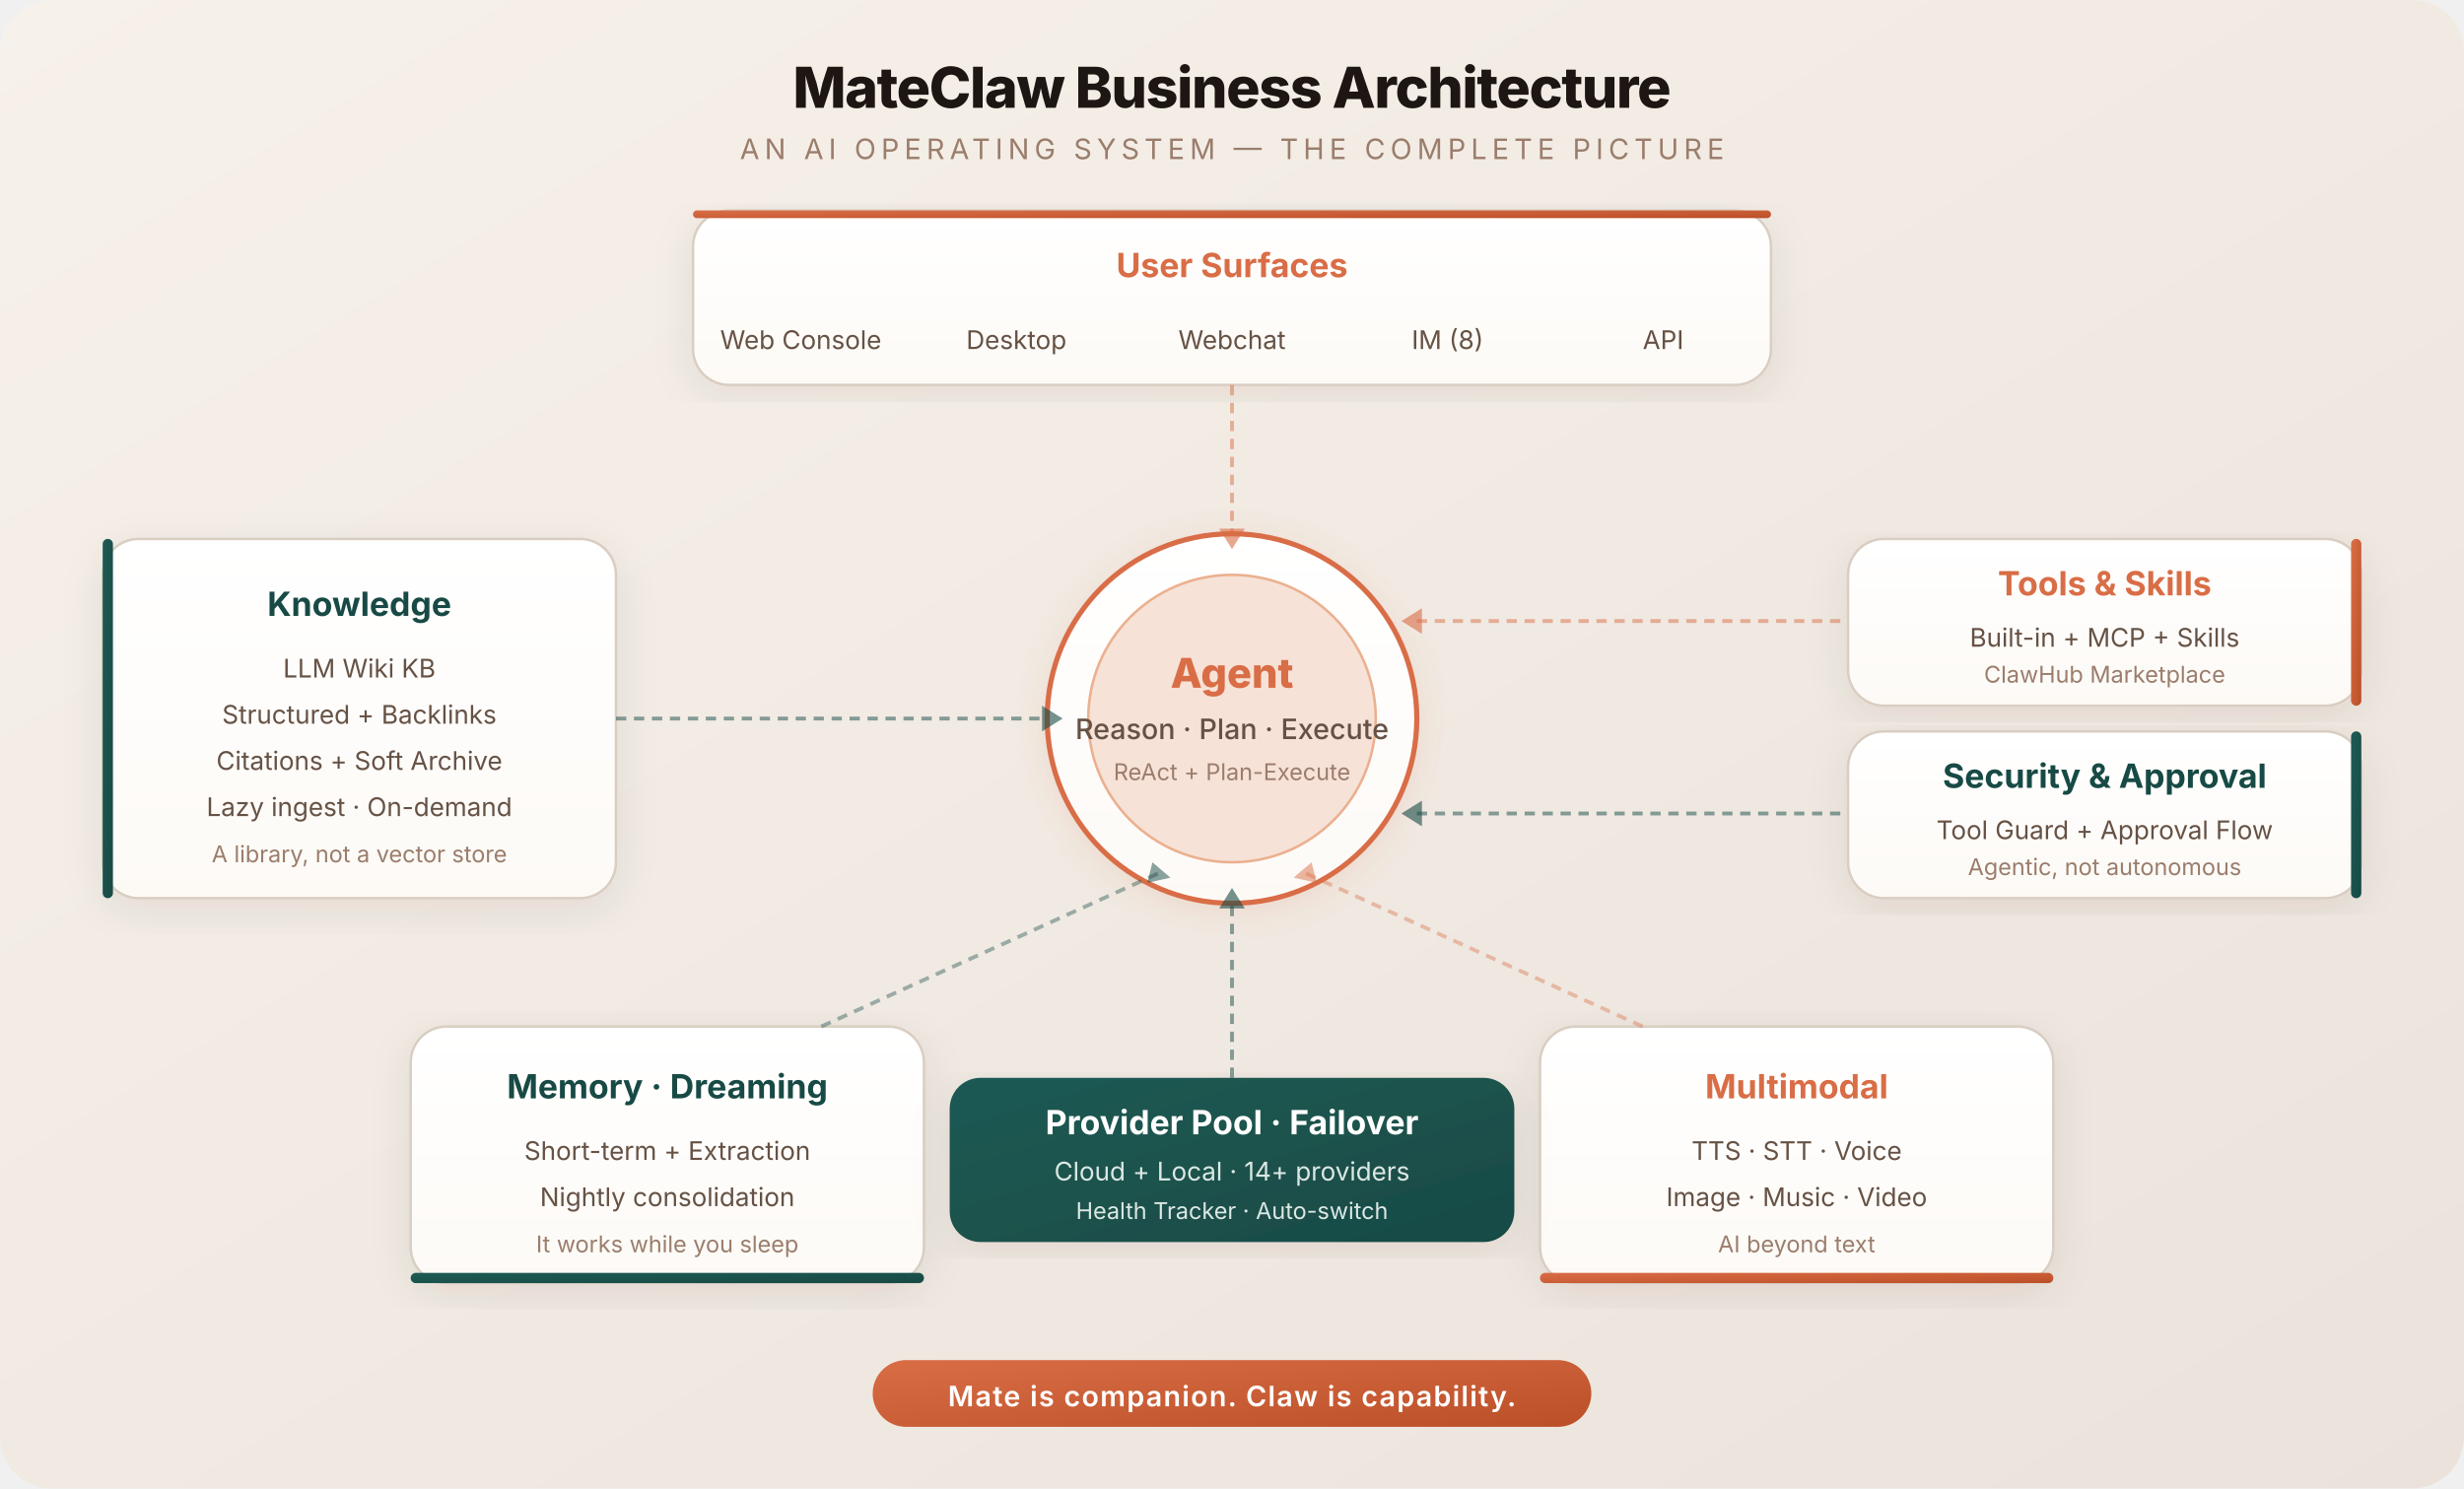
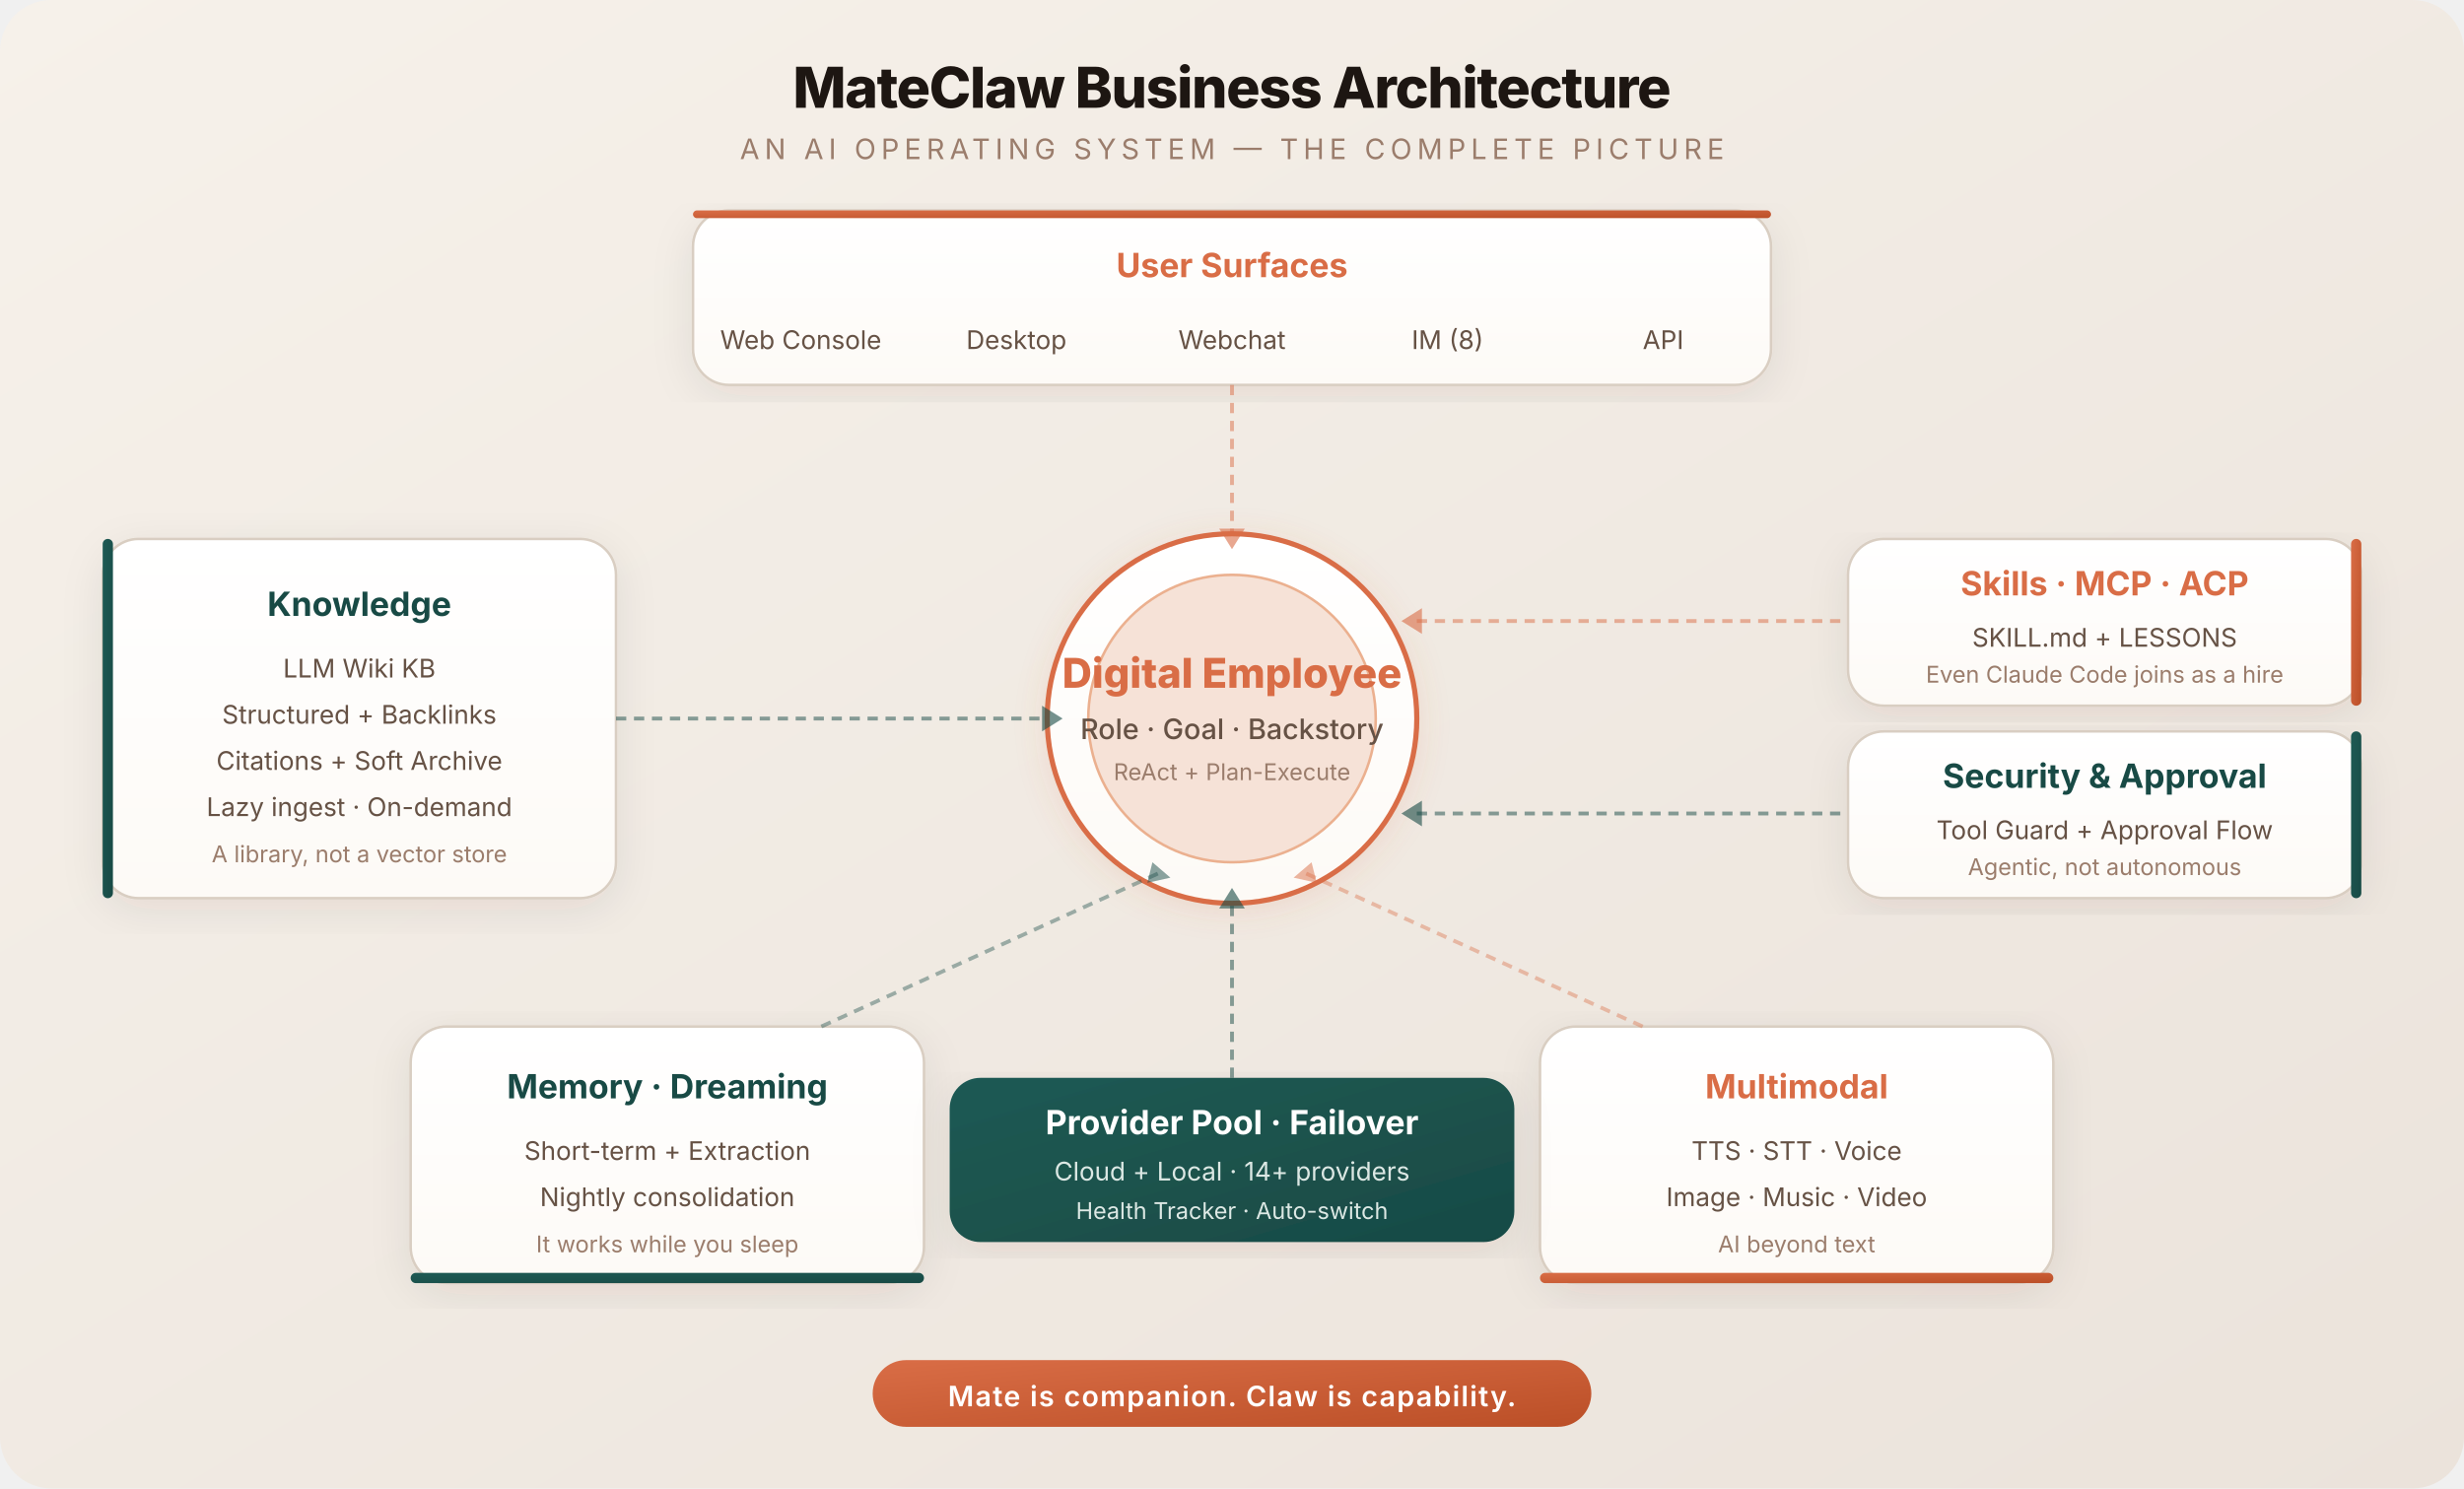
<svg xmlns="http://www.w3.org/2000/svg" viewBox="0 0 960 580" font-family="'Inter','SF Pro Display','Segoe UI',sans-serif">
  <defs>
    <linearGradient id="bg" x1="0" y1="0" x2="1" y2="1">
      <stop offset="0%" stop-color="#f6f1ea" />
      <stop offset="100%" stop-color="#ebe3db" />
    </linearGradient>
    <linearGradient id="primary" x1="0" y1="0" x2="1" y2="1">
      <stop offset="0%" stop-color="#d96d46" />
      <stop offset="100%" stop-color="#bb4f27" />
    </linearGradient>
    <linearGradient id="accent" x1="0" y1="0" x2="1" y2="1">
      <stop offset="0%" stop-color="#1e5a54" />
      <stop offset="100%" stop-color="#184a45" />
    </linearGradient>
    <linearGradient id="warm" x1="0" y1="0" x2="0" y2="1">
      <stop offset="0%" stop-color="#ffffff" />
      <stop offset="100%" stop-color="#fdfaf6" />
    </linearGradient>
    <filter id="shadow">
      <feDropShadow dx="0" dy="4" stdDeviation="8" flood-color="#3a2013" flood-opacity="0.08" />
    </filter>
    <filter id="glow">
      <feDropShadow dx="0" dy="2" stdDeviation="6" flood-color="#d96d46" flood-opacity="0.15" />
    </filter>
  </defs>
  <rect width="960" height="580" rx="20" fill="url(#bg)" />
  <text x="480" y="42" text-anchor="middle" font-size="22" font-weight="800" fill="#1d1612" letter-spacing="-0.5">MateClaw Business Architecture</text>
  <text x="480" y="62" text-anchor="middle" font-size="11" fill="#9b7d6c" letter-spacing="2">AN AI OPERATING SYSTEM — THE COMPLETE PICTURE</text>
  <circle cx="480" cy="280" r="72" fill="url(#warm)" stroke="#d96d46" stroke-width="2" filter="url(#glow)" />
  <circle cx="480" cy="280" r="56" fill="#f6e2d7" stroke="#ebb08f" stroke-width="1" />
-   <text x="480" y="268" text-anchor="middle" font-size="16" font-weight="800" fill="#d96d46">Agent</text>
-   <text x="480" y="288" text-anchor="middle" font-size="11" font-weight="500" fill="#665245">Reason · Plan · Execute</text>
+   <text x="480" y="268" text-anchor="middle" font-size="16" font-weight="800" fill="#d96d46">Digital Employee</text>
+   <text x="480" y="288" text-anchor="middle" font-size="11" font-weight="500" fill="#665245">Role · Goal · Backstory</text>
  <text x="480" y="304" text-anchor="middle" font-size="9" fill="#9b7d6c">ReAct + Plan-Execute</text>
  <rect x="270" y="82" width="420" height="68" rx="14" fill="url(#warm)" stroke="#d9cec2" stroke-width="1" filter="url(#shadow)" />
  <rect x="270" y="82" width="420" height="3" rx="1.5" fill="url(#primary)" />
  <text x="480" y="108" text-anchor="middle" font-size="13" font-weight="700" fill="#d96d46">User Surfaces</text>
  <text x="312" y="136" text-anchor="middle" font-size="10" fill="#665245">Web Console</text>
  <text x="396" y="136" text-anchor="middle" font-size="10" fill="#665245">Desktop</text>
  <text x="480" y="136" text-anchor="middle" font-size="10" fill="#665245">Webchat</text>
  <text x="564" y="136" text-anchor="middle" font-size="10" fill="#665245">IM (8)</text>
  <text x="648" y="136" text-anchor="middle" font-size="10" fill="#665245">API</text>
  <line x1="480" y1="150" x2="480" y2="208" stroke="#d96d46" stroke-width="1.5" stroke-dasharray="4,3" opacity="0.5" />
  <polygon points="475,206 480,214 485,206" fill="#d96d46" opacity="0.6" />
  <rect x="40" y="210" width="200" height="140" rx="14" fill="url(#warm)" stroke="#d9cec2" stroke-width="1" filter="url(#shadow)" />
  <rect x="40" y="210" width="4" height="140" rx="2" fill="url(#accent)" />
  <text x="140" y="240" text-anchor="middle" font-size="13" font-weight="700" fill="#184a45">Knowledge</text>
  <text x="140" y="264" text-anchor="middle" font-size="10" fill="#665245">LLM Wiki KB</text>
  <text x="140" y="282" text-anchor="middle" font-size="10" fill="#665245">Structured + Backlinks</text>
  <text x="140" y="300" text-anchor="middle" font-size="10" fill="#665245">Citations + Soft Archive</text>
  <text x="140" y="318" text-anchor="middle" font-size="10" fill="#665245">Lazy ingest · On-demand</text>
  <text x="140" y="336" text-anchor="middle" font-size="9" fill="#9b7d6c">A library, not a vector store</text>
  <line x1="240" y1="280" x2="408" y2="280" stroke="#184a45" stroke-width="1.5" stroke-dasharray="4,3" opacity="0.5" />
  <polygon points="406,275 414,280 406,285" fill="#184a45" opacity="0.6" />
  <rect x="720" y="210" width="200" height="65" rx="14" fill="url(#warm)" stroke="#d9cec2" stroke-width="1" filter="url(#shadow)" />
  <rect x="916" y="210" width="4" height="65" rx="2" fill="url(#primary)" />
-   <text x="820" y="232" text-anchor="middle" font-size="13" font-weight="700" fill="#d96d46">Tools &amp; Skills</text>
-   <text x="820" y="252" text-anchor="middle" font-size="10" fill="#665245">Built-in + MCP + Skills</text>
-   <text x="820" y="266" text-anchor="middle" font-size="9" fill="#9b7d6c">ClawHub Marketplace</text>
+   <text x="820" y="232" text-anchor="middle" font-size="13" font-weight="700" fill="#d96d46">Skills · MCP · ACP</text>
+   <text x="820" y="252" text-anchor="middle" font-size="10" fill="#665245">SKILL.md + LESSONS</text>
+   <text x="820" y="266" text-anchor="middle" font-size="9" fill="#9b7d6c">Even Claude Code joins as a hire</text>
  <line x1="552" y1="242" x2="720" y2="242" stroke="#d96d46" stroke-width="1.5" stroke-dasharray="4,3" opacity="0.5" />
  <polygon points="554,237 546,242 554,247" fill="#d96d46" opacity="0.6" />
  <rect x="720" y="285" width="200" height="65" rx="14" fill="url(#warm)" stroke="#d9cec2" stroke-width="1" filter="url(#shadow)" />
  <rect x="916" y="285" width="4" height="65" rx="2" fill="url(#accent)" />
  <text x="820" y="307" text-anchor="middle" font-size="13" font-weight="700" fill="#184a45">Security &amp; Approval</text>
  <text x="820" y="327" text-anchor="middle" font-size="10" fill="#665245">Tool Guard + Approval Flow</text>
  <text x="820" y="341" text-anchor="middle" font-size="9" fill="#9b7d6c">Agentic, not autonomous</text>
  <line x1="552" y1="317" x2="720" y2="317" stroke="#184a45" stroke-width="1.5" stroke-dasharray="4,3" opacity="0.5" />
  <polygon points="554,312 546,317 554,322" fill="#184a45" opacity="0.6" />
  <rect x="160" y="400" width="200" height="100" rx="14" fill="url(#warm)" stroke="#d9cec2" stroke-width="1" filter="url(#shadow)" />
  <rect x="160" y="496" width="200" height="4" rx="2" fill="url(#accent)" />
  <text x="260" y="428" text-anchor="middle" font-size="13" font-weight="700" fill="#184a45">Memory · Dreaming</text>
  <text x="260" y="452" text-anchor="middle" font-size="10" fill="#665245">Short-term + Extraction</text>
  <text x="260" y="470" text-anchor="middle" font-size="10" fill="#665245">Nightly consolidation</text>
  <text x="260" y="488" text-anchor="middle" font-size="9" fill="#9b7d6c">It works while you sleep</text>
  <line x1="320" y1="400" x2="452" y2="340" stroke="#184a45" stroke-width="1.5" stroke-dasharray="4,3" opacity="0.4" />
  <polygon points="449,336 456,342 447,344" fill="#184a45" opacity="0.5" />
  <rect x="600" y="400" width="200" height="100" rx="14" fill="url(#warm)" stroke="#d9cec2" stroke-width="1" filter="url(#shadow)" />
  <rect x="600" y="496" width="200" height="4" rx="2" fill="url(#primary)" />
  <text x="700" y="428" text-anchor="middle" font-size="13" font-weight="700" fill="#d96d46">Multimodal</text>
  <text x="700" y="452" text-anchor="middle" font-size="10" fill="#665245">TTS · STT · Voice</text>
  <text x="700" y="470" text-anchor="middle" font-size="10" fill="#665245">Image · Music · Video</text>
  <text x="700" y="488" text-anchor="middle" font-size="9" fill="#9b7d6c">AI beyond text</text>
  <line x1="640" y1="400" x2="508" y2="340" stroke="#d96d46" stroke-width="1.5" stroke-dasharray="4,3" opacity="0.4" />
  <polygon points="513,344 504,342 511,336" fill="#d96d46" opacity="0.5" />
  <rect x="370" y="420" width="220" height="64" rx="12" fill="url(#accent)" filter="url(#shadow)" />
  <text x="480" y="442" text-anchor="middle" font-size="13" font-weight="700" fill="#ffffff">Provider Pool · Failover</text>
  <text x="480" y="460" text-anchor="middle" font-size="10" fill="#dce8e4">Cloud + Local · 14+ providers</text>
  <text x="480" y="475" text-anchor="middle" font-size="9" fill="#dce8e4">Health Tracker · Auto-switch</text>
  <line x1="480" y1="420" x2="480" y2="352" stroke="#184a45" stroke-width="1.5" stroke-dasharray="4,3" opacity="0.5" />
  <polygon points="475,354 480,346 485,354" fill="#184a45" opacity="0.6" />
  <rect x="340" y="530" width="280" height="26" rx="13" fill="url(#primary)" />
  <text x="480" y="548" text-anchor="middle" font-size="11" font-weight="600" fill="#fff" letter-spacing="0.5">Mate is companion. Claw is capability.</text>
</svg>
